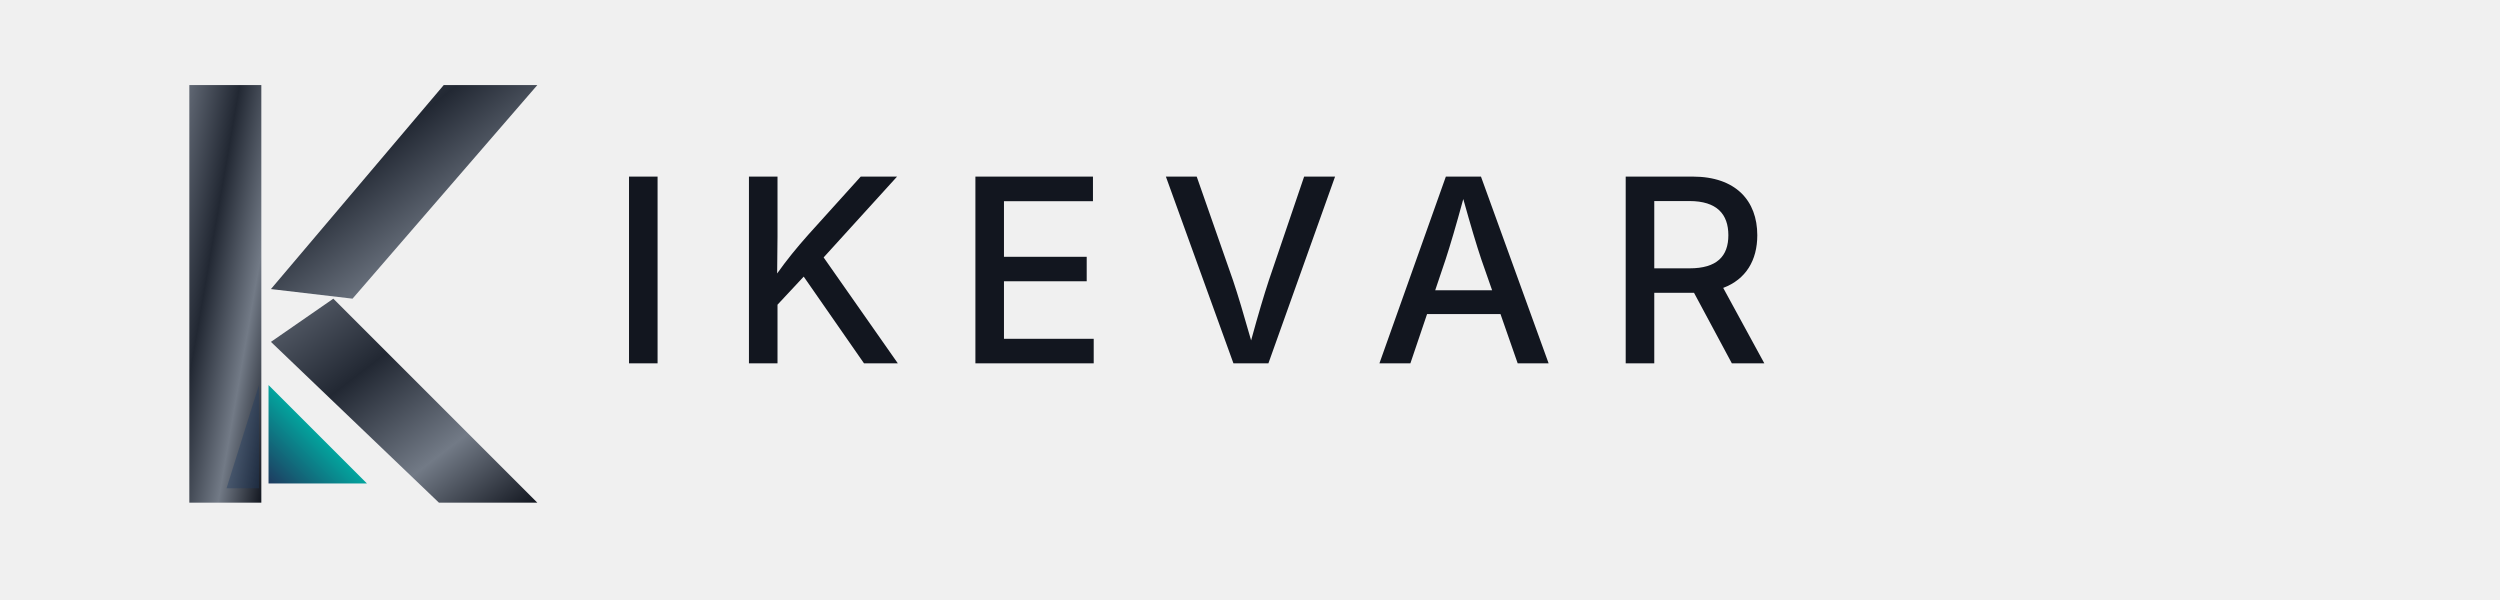
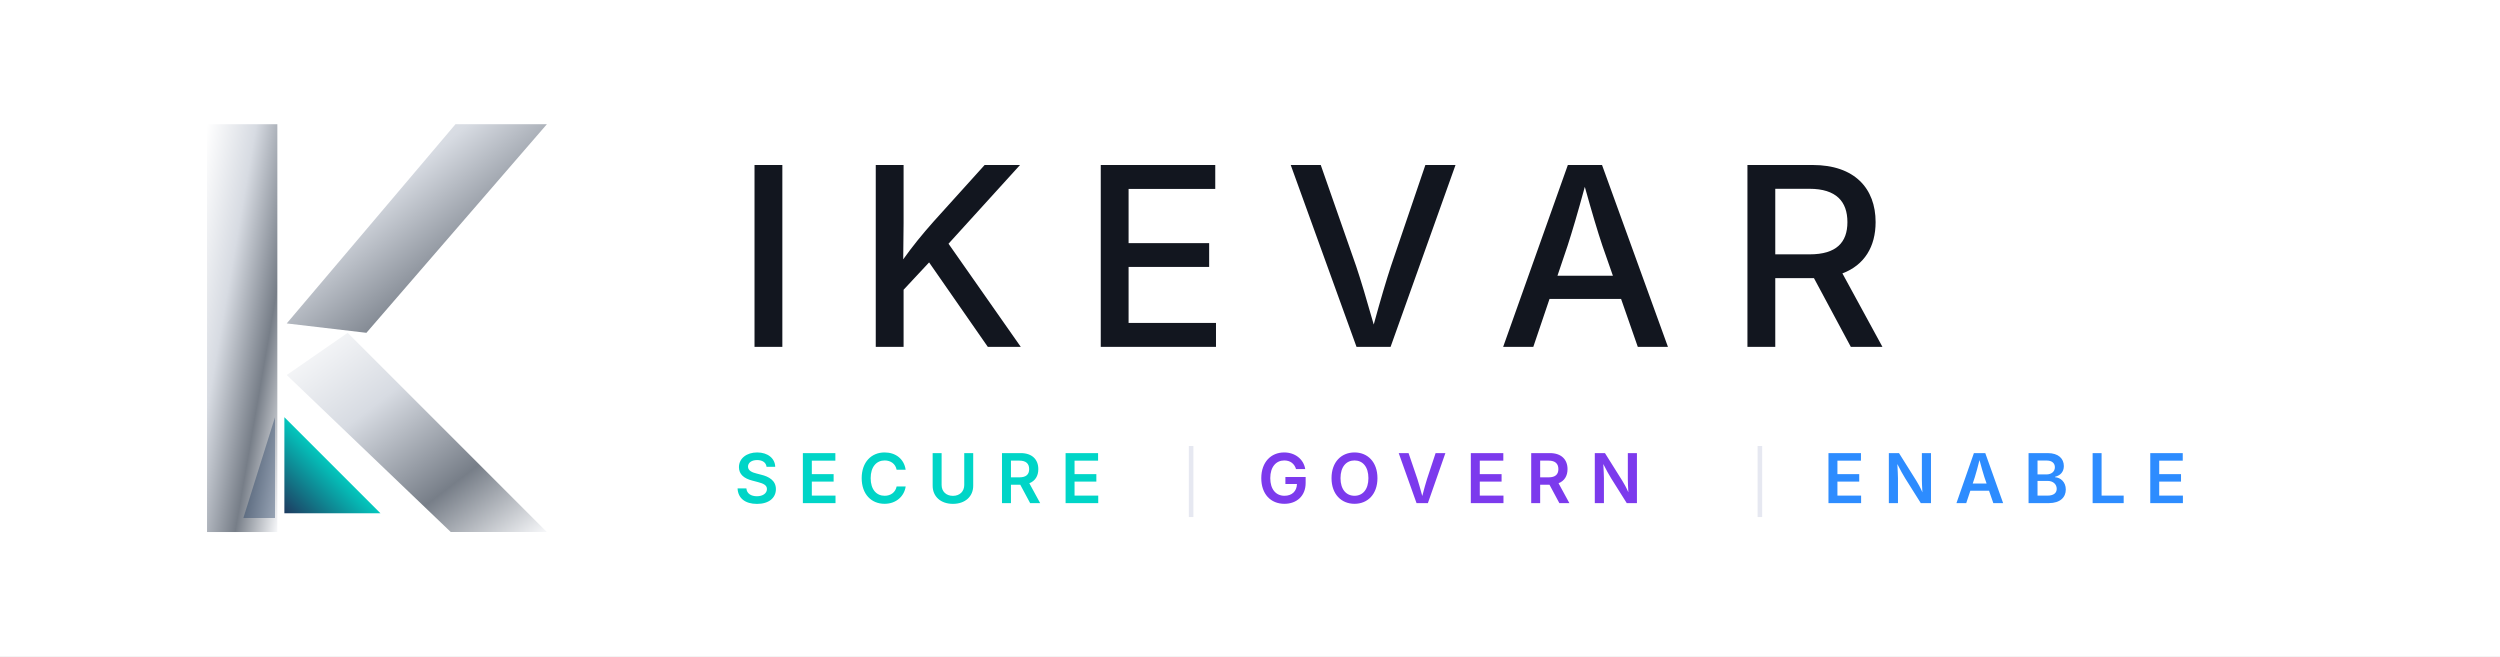
- <svg xmlns="http://www.w3.org/2000/svg" viewBox="0 0 1500 360" role="img" aria-labelledby="title">
+ <svg xmlns="http://www.w3.org/2000/svg" viewBox="0 0 1600 420">
  <defs>
-     <linearGradient id="ikevar-metal-light" x1="0" y1="0" x2="1" y2="1">
-       <stop offset="0%" stop-color="#606773" />
-       <stop offset="35%" stop-color="#222833" />
-       <stop offset="70%" stop-color="#727A86" />
-       <stop offset="100%" stop-color="#12161F" />
+     <linearGradient id="metal" x1="0" y1="0" x2="1" y2="1">
+       <stop offset="0%" stop-color="#FFFFFF" />
+       <stop offset="35%" stop-color="#D7DBE2" />
+       <stop offset="70%" stop-color="#777E88" />
+       <stop offset="100%" stop-color="#F7F8FA" />
    </linearGradient>
-     <linearGradient id="ikevar-accent" x1="0" y1="1" x2="1" y2="0">
+     <linearGradient id="accent" x1="0" y1="1" x2="1" y2="0">
      <stop offset="0%" stop-color="#1E3A5F" />
-       <stop offset="55%" stop-color="#00AFA4" />
+       <stop offset="55%" stop-color="#00D5C7" />
      <stop offset="100%" stop-color="#7C3AED" />
    </linearGradient>
  </defs>
-   <g transform="translate(20 -8) scale(.72)">
-     <path d="M130 82H190V430H130Z" fill="url(#ikevar-metal-light)" />
-     <path d="M198 252L342 82H420L266 260Z" fill="url(#ikevar-metal-light)" />
-     <path d="M250 260L420 430H338L198 296Z" fill="url(#ikevar-metal-light)" />
-     <path d="M196 332L278 414H196Z" fill="url(#ikevar-accent)" />
-     <path d="M188 332V418H161Z" fill="#1E3A5F" opacity="0.4" />
+   <rect width="100%" height="100%" fill="#FFFFFF" />
+   <g transform="translate(35,18) scale(0.75)">
+     <path d="M130 82 H190 V430 H130 Z" fill="url(#metal)" />
+     <path d="M198 252 L342 82 H420 L266 260 Z" fill="url(#metal)" />
+     <path d="M250 260 L420 430 H338 L198 296 Z" fill="url(#metal)" />
+     <path d="M196 332 L278 414 H196 Z" fill="url(#accent)" />
+     <path d="M188 332 L188 418 H161 Z" fill="#1E3A5F" opacity="0.40" />
  </g>
-   <text x="365" y="218" fill="#12161F" font-family="Inter, Arial, sans-serif" font-size="154" font-weight="500" letter-spacing="30">IKEVAR</text>
+   <text x="470" y="222" fill="#12161F" font-family="Inter, Arial, sans-serif" font-size="160" font-weight="500" letter-spacing="34">IKEVAR</text>
+   <text x="470" y="322" fill="#00D5C7" font-family="Inter, Arial, sans-serif" font-size="44" font-weight="600" letter-spacing="12">SECURE</text>
+   <text x="756" y="322" fill="#E6E8F1" font-family="Inter, Arial, sans-serif" font-size="38">|</text>
+   <text x="805" y="322" fill="#7C3AED" font-family="Inter, Arial, sans-serif" font-size="44" font-weight="600" letter-spacing="12">GOVERN</text>
+   <text x="1120" y="322" fill="#E6E8F1" font-family="Inter, Arial, sans-serif" font-size="38">|</text>
+   <text x="1167" y="322" fill="#2D8CFF" font-family="Inter, Arial, sans-serif" font-size="44" font-weight="600" letter-spacing="12">ENABLE</text>
</svg>
